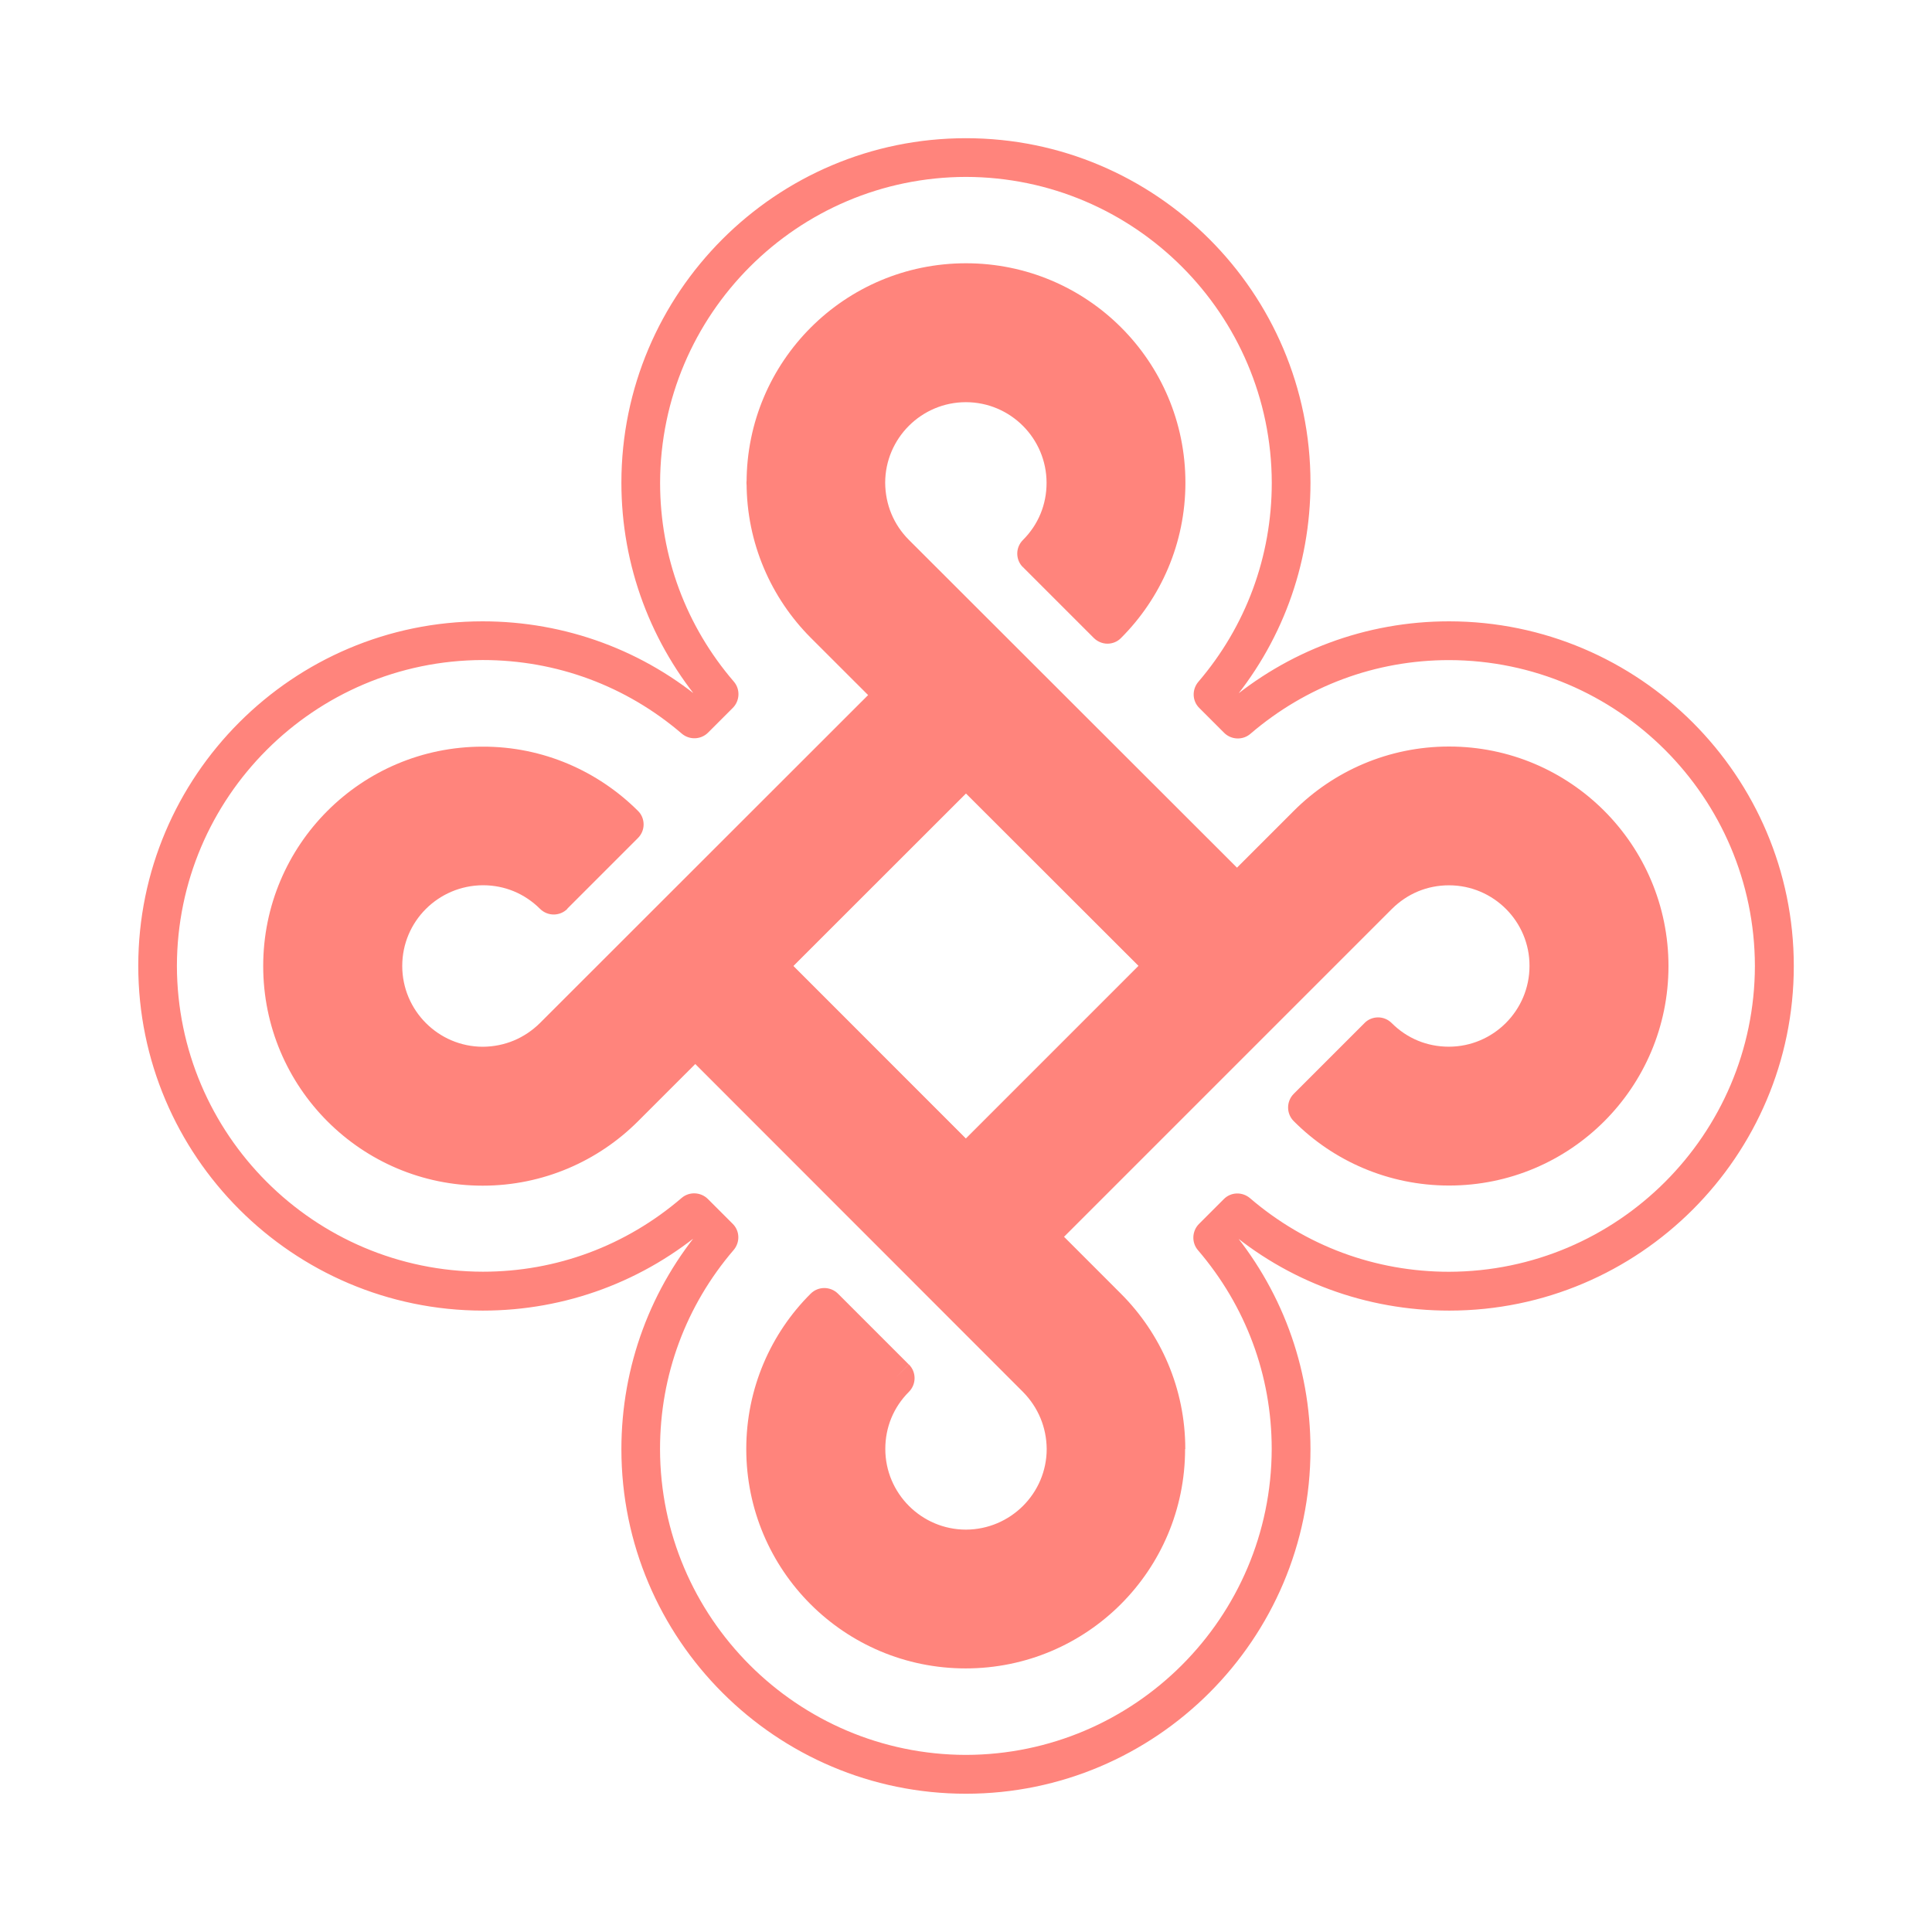
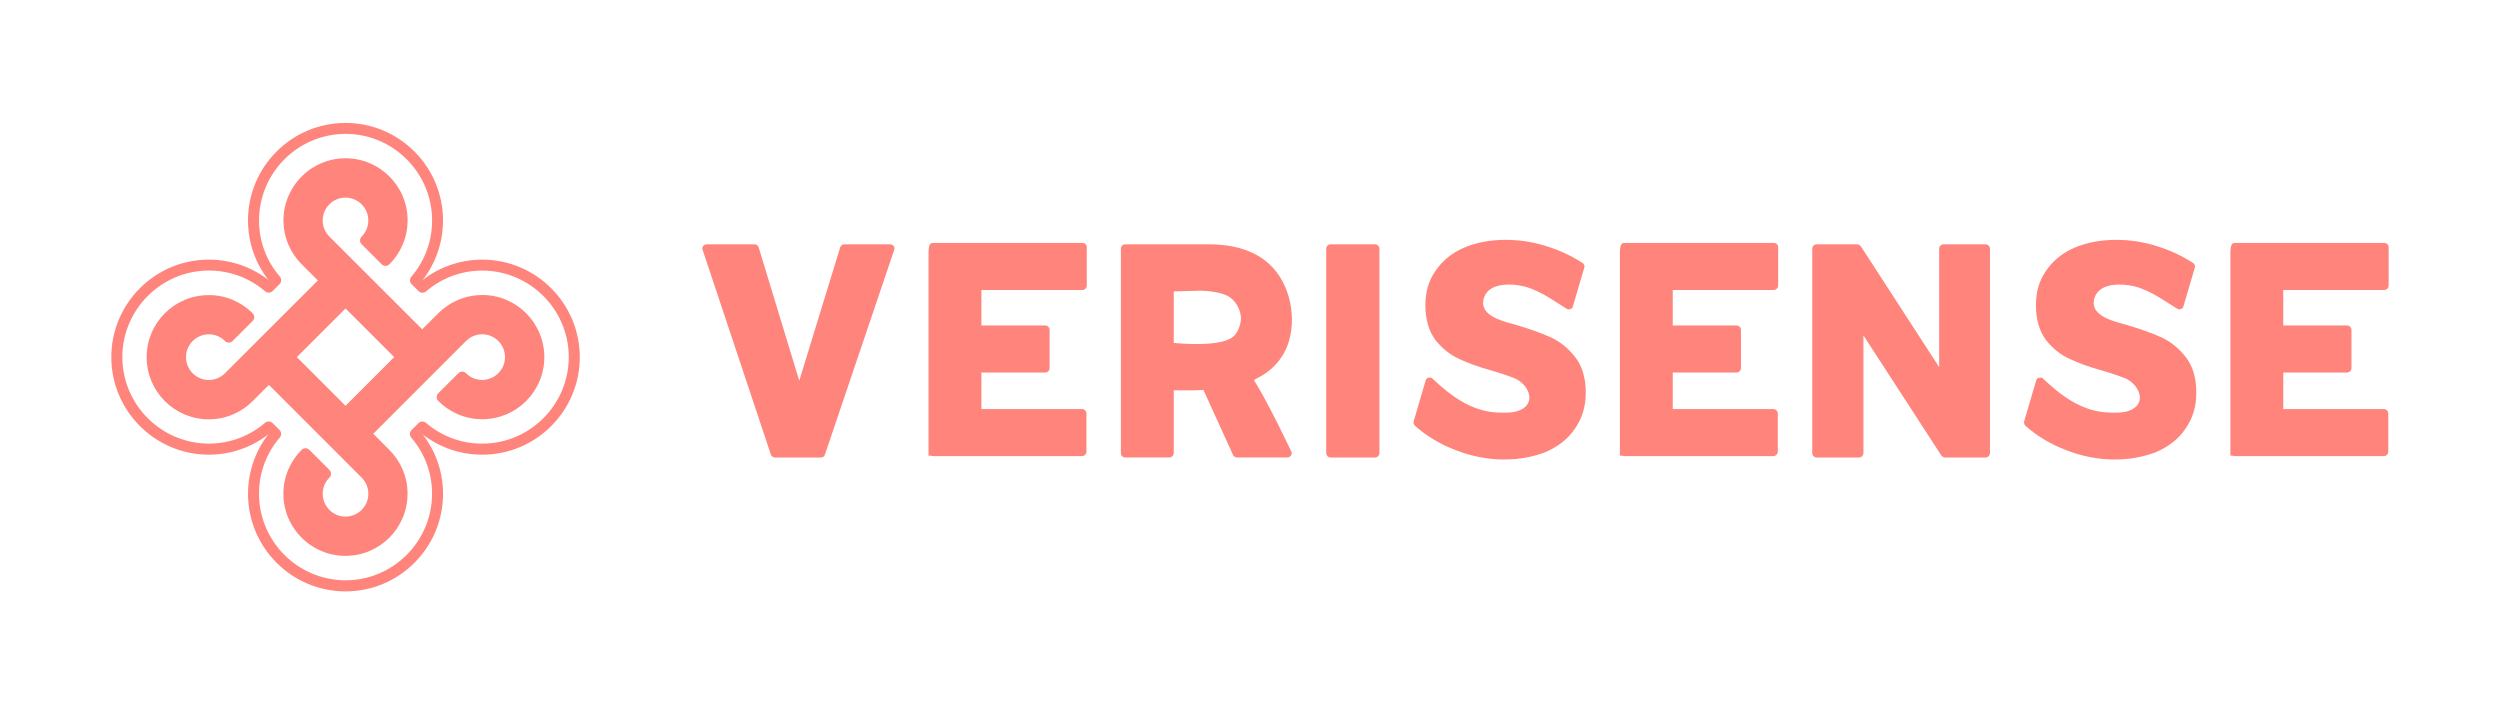
- <svg xmlns="http://www.w3.org/2000/svg" id="_图层_1" data-name="图层 1" viewBox="0 0 300 300">
+ <svg xmlns="http://www.w3.org/2000/svg" id="_图层_1" data-name="图层 1" viewBox="0 0 700 200">
  <defs>
    <style>
      .cls-1 {
-         clip-path: url(#clippath);
-       }
- 
-       .cls-2 {
-         fill: none;
-       }
- 
-       .cls-2, .cls-3 {
+         fill: #ff847c;
        stroke-width: 0px;
      }
- 
-       .cls-4 {
-         clip-path: url(#clippath-1);
-       }
- 
-       .cls-3 {
-         fill: #ff847c;
-       }
    </style>
-     <clipPath id="clippath">
-       <path class="cls-2" d="m575.6,115.92h0c-9.41,0-17.94,3.82-24.11,9.99l-8.83,8.83-50.95-50.9c-2.38-2.38-3.66-5.49-3.69-8.86,0-6.9,5.62-12.53,12.53-12.53s12.53,5.62,12.53,12.53c0,3.37-1.28,6.48-3.66,8.86-.58.58-.89,1.33-.89,2.12s.31,1.57.89,2.12l2.14-2.12-2.12,2.12,10.98,10.98c.55.55,1.33.89,2.12.89s1.57-.31,2.12-.89c6.17-6.17,9.99-14.7,9.99-24.11,0-18.83-15.24-34.07-34.07-34.07s-34.07,15.24-34.07,34.07c0,0,0,.01,0,.02,0,0,0,0,0,0,0,0,0,0,0,0,0,9.37,3.82,17.91,9.99,24.07l8.88,8.87-50.95,50.93c-2.41,2.38-5.49,3.66-8.86,3.69-6.9,0-12.53-5.62-12.53-12.55s5.62-12.5,12.53-12.53c3.37,0,6.46,1.28,8.86,3.66,1.18,1.18,3.09,1.18,4.26,0h-.01s10.97-10.98,10.97-10.98c.58-.58.89-1.33.89-2.12s-.31-1.57-.89-2.12c-6.17-6.14-14.7-9.99-24.11-9.96-18.83,0-34.07,15.24-34.07,34.07s15.24,34.1,34.07,34.1c9.39,0,17.94-3.82,24.11-9.99l8.91-8.9,50.9,50.92c2.38,2.41,3.66,5.52,3.69,8.86,0,6.9-5.62,12.5-12.53,12.53-6.9,0-12.53-5.62-12.53-12.53,0-3.37,1.28-6.48,3.66-8.86,1.18-1.18,1.18-3.09,0-4.26l-2.14,2.12,2.12-2.12-10.98-10.98c-1.18-1.18-3.09-1.18-4.26,0-6.17,6.14-9.99,14.7-9.99,24.11,0,18.83,15.24,34.07,34.07,34.07s34.07-15.24,34.07-34.07h.03c0-9.41-3.82-17.94-9.99-24.11l-8.85-8.85,50.92-50.92c2.41-2.38,5.49-3.66,8.86-3.66,6.9,0,12.53,5.62,12.5,12.53,0,6.9-5.62,12.53-12.53,12.53-3.37,0-6.48-1.28-8.86-3.66-.58-.58-1.33-.89-2.12-.89s-1.57.31-2.12.89l-10.98,10.98c-1.18,1.18-1.18,3.09,0,4.26,6.14,6.17,14.7,9.99,24.11,9.99,18.83,0,34.07-15.24,34.07-34.07s-15.24-34.1-34.07-34.1Zm-75.03,60.88l-26.79-26.8,26.8-26.78,26.8,26.78-26.81,26.81Zm75.05-80.31s-.02,0-.03,0h0c-11.95,0-23.31,3.94-32.61,11.13l-.02-.02c7.19-9.31,11.11-20.69,11.11-32.64,0-29.5-23.98-53.5-53.5-53.5s-53.5,24-53.5,53.5c0,11.95,3.96,23.31,11.14,32.61l-.02.02c-9.31-7.19-20.71-11.11-32.66-11.11-29.47,0-53.47,24-53.47,53.5s24,53.5,53.5,53.53c11.95,0,23.31-3.94,32.61-11.13l.02.02c-7.19,9.31-11.11,20.71-11.11,32.64,0,29.5,24,53.5,53.5,53.5s53.5-24,53.5-53.5c0-11.95-3.94-23.31-11.13-32.61h.01c9.31,7.2,20.72,11.09,32.67,11.09,29.5,0,53.5-24,53.5-53.5s-24-53.5-53.5-53.53Zm-.03,100.99c-11.48,0-22.28-4.03-30.91-11.43-1.2-1.02-2.98-.97-4.08.16l-3.84,3.84c-1.1,1.1-1.18,2.9-.16,4.08,7.4,8.63,11.45,19.4,11.45,30.86-.05,26.2-21.31,47.46-47.49,47.51-26.17-.05-47.46-21.31-47.49-47.49,0-11.48,4.03-22.28,11.43-30.91,1.02-1.2.97-2.98-.16-4.08l-3.84-3.84c-1.1-1.1-2.9-1.18-4.08-.16-8.63,7.4-19.4,11.45-30.86,11.45-26.2-.05-47.46-21.31-47.51-47.49.05-26.17,21.31-47.43,47.49-47.49,11.48,0,22.28,4.03,30.91,11.43,1.2,1.02,2.98.94,4.08-.16l3.84-3.84c1.1-1.1,1.18-2.9.16-4.08-7.4-8.6-11.45-19.4-11.45-30.86.05-26.2,21.31-47.46,47.49-47.51,26.17.05,47.43,21.31,47.49,47.49,0,11.48-4.03,22.3-11.4,30.91-1.02,1.2-.97,2.98.16,4.08l3.84,3.84c1.1,1.1,2.9,1.18,4.08.16,8.63-7.4,19.4-11.45,30.86-11.45h0c26.17.05,47.43,21.31,47.49,47.49-.05,26.17-21.31,47.43-47.49,47.49Z" />
-     </clipPath>
-     <clipPath id="clippath-1">
-       <rect class="cls-2" x="279.42" y="2.57" width="442.29" height="294.86" />
-     </clipPath>
  </defs>
  <g id="SvgjsG2009">
    <g>
-       <path class="cls-3" d="m160.97,85.95c2.93-2.93,4.55-6.82,4.55-10.98,0-8.58-6.98-15.53-15.53-15.53s-15.53,6.98-15.53,15.53c0,4.16,1.62,8.05,4.55,10.98l53.03,53.06-10.98,10.98-53.03-53.06c-5.62-5.62-9.1-13.41-9.1-21.99h0c0-17.15,13.91-31.06,31.06-31.06s31.06,13.91,31.06,31.06c0,8.58-3.48,16.34-9.1,21.96l-10.98-10.96Z" />
-       <path class="cls-3" d="m160.97,85.95l2.12,2.12c3.5-3.48,5.44-8.18,5.44-13.13,0-10.22-8.32-18.54-18.54-18.54s-18.51,8.32-18.54,18.54h0c0,4.94,1.93,9.62,5.44,13.13l50.91,50.94-6.72,6.72-50.94-50.91c-5.1-5.1-8.21-12.11-8.21-19.85,0-.78-.31-1.57-.89-2.12s-1.33-.89-2.12-.89-1.57.31-2.12.89-.89,1.33-.89,2.12h0c0,.78.31,1.57.89,2.12s1.33.89,2.12.89,1.57-.31,2.12-.89.89-1.33.89-2.12c.03-15.51,12.58-28.03,28.06-28.06,15.51.03,28.03,12.58,28.06,28.06,0,7.77-3.14,14.75-8.21,19.85l2.12,2.12,2.12-2.12-10.98-10.98-2.12,2.12,2.12,2.12-2.12-2.12-2.12,2.12,10.98,10.98c.55.55,1.33.89,2.12.89s1.57-.31,2.12-.89c6.17-6.17,9.99-14.7,9.99-24.11,0-18.83-15.24-34.07-34.07-34.07s-34.07,15.24-34.07,34.07c0,.78.31,1.57.89,2.12s1.33.89,2.12.89,1.57-.31,2.12-.89.89-1.33.89-2.12h0c0-.78-.31-1.57-.89-2.12s-1.33-.89-2.12-.89-1.57.31-2.12.89-.89,1.33-.89,2.12c0,9.39,3.82,17.94,9.99,24.11l53.06,53.03c1.18,1.18,3.09,1.18,4.26,0l10.98-10.98c.55-.55.89-1.33.89-2.12s-.31-1.57-.89-2.12l-53.08-53.03c-2.38-2.38-3.66-5.49-3.69-8.86h0c0-6.9,5.62-12.53,12.53-12.53s12.53,5.62,12.53,12.53c0,3.37-1.28,6.48-3.66,8.86-.58.58-.89,1.33-.89,2.12s.31,1.57.89,2.12l2.14-2.12Z" />
-       <path class="cls-3" d="m214,160.97c2.93,2.93,6.82,4.55,10.98,4.55,8.55,0,15.53-6.98,15.53-15.53s-6.96-15.53-15.51-15.53h0c-4.16,0-8.05,1.62-10.98,4.55l-53.06,53.03-10.98-10.98,53.06-53.03c5.62-5.62,13.39-9.1,21.96-9.1h0c17.15,0,31.06,13.91,31.06,31.09s-13.91,31.06-31.06,31.06c-8.58,0-16.34-3.48-21.96-9.1l10.96-11.01Z" />
-       <path class="cls-3" d="m214,160.97l-2.12,2.12c3.48,3.5,8.18,5.44,13.13,5.44,10.22,0,18.54-8.32,18.54-18.54s-8.29-18.54-18.51-18.54c-.81,0-1.57.31-2.12.89-.58.58-.89,1.33-.89,2.12h3.01v-3.01c-4.94,0-9.62,1.93-13.13,5.41h0l-50.94,50.94-6.72-6.72,50.91-50.94c5.1-5.07,12.08-8.21,19.85-8.21,1.39,0,2.61-.97,2.93-2.33.31-1.36-.34-2.77-1.6-3.37h0l-1.33,2.69v3.01c15.51.03,28.03,12.58,28.06,28.08-.03,15.51-12.58,28.03-28.06,28.06-7.77,0-14.75-3.14-19.85-8.21l-2.12,2.12,2.12,2.12,10.98-10.98-2.14-2.14-2.12,2.12,2.12-2.12-2.12-2.12-10.98,10.98c-1.18,1.18-1.18,3.09,0,4.26,6.14,6.17,14.7,9.99,24.11,9.99,18.83,0,34.07-15.24,34.07-34.07s-15.24-34.1-34.07-34.1c-1.39,0-2.61.97-2.93,2.33-.31,1.36.34,2.77,1.6,3.37h0l1.33-2.69v-3.01c-9.41,0-17.94,3.82-24.11,9.99l-53.03,53.03c-.55.55-.89,1.33-.89,2.12s.31,1.57.89,2.12l10.98,10.98c1.18,1.18,3.09,1.18,4.26,0l53.03-53.03h0c2.41-2.38,5.49-3.66,8.86-3.66.78,0,1.57-.31,2.12-.89s.89-1.33.89-2.12h-3.01v3.01c6.9,0,12.53,5.62,12.5,12.53,0,6.9-5.62,12.53-12.53,12.53-3.37,0-6.48-1.28-8.86-3.66-.58-.58-1.33-.89-2.12-.89s-1.57.31-2.12.89l2.12,2.12Z" />
-       <path class="cls-3" d="m85.95,139c-2.95-2.93-6.82-4.55-10.98-4.55-8.58,0-15.53,6.98-15.53,15.53s6.96,15.53,15.53,15.56h0c4.16,0,8.05-1.62,10.98-4.55l53.06-53.06,10.98,10.98-53.06,53.03c-5.62,5.62-13.41,9.1-21.99,9.1h0c-17.18,0-31.06-13.91-31.06-31.09s13.91-31.06,31.06-31.06c8.58,0,16.34,3.48,21.96,9.1l-10.96,11.01Z" />
-       <path class="cls-3" d="m85.95,139l2.12-2.12c-3.48-3.5-8.18-5.44-13.13-5.44-10.22,0-18.54,8.32-18.54,18.54s8.29,18.54,18.54,18.57c.81,0,1.57-.31,2.12-.89.58-.58.89-1.33.89-2.12h-3.01v3.01c4.94,0,9.62-1.94,13.13-5.44h0l50.94-50.94,6.72,6.72-50.91,50.94h0c-5.1,5.07-12.11,8.21-19.85,8.24-1.33,0-2.48.86-2.88,2.12s.1,2.64,1.2,3.37h0l1.67-2.48v-3.01c-15.51-.05-28.03-12.58-28.06-28.08.03-15.51,12.55-28.03,28.06-28.06,7.77,0,14.75,3.14,19.85,8.21l2.12-2.12-2.12-2.12-10.98,10.98,2.12,2.12,2.12-2.12-2.12,2.12,2.12,2.12,10.98-10.98c.58-.58.89-1.33.89-2.12s-.31-1.57-.89-2.12c-6.17-6.14-14.7-9.99-24.11-9.96-18.83,0-34.07,15.24-34.07,34.07s15.24,34.1,34.07,34.1c1.33,0,2.48-.86,2.88-2.12s-.1-2.64-1.2-3.37h0l-1.67,2.48v3.01c9.39,0,17.94-3.82,24.11-9.99h0l53.06-53.03c1.18-1.18,1.18-3.09,0-4.26l-10.98-10.98c-1.18-1.18-3.09-1.18-4.26,0l-53.03,53h0c-2.41,2.38-5.49,3.66-8.86,3.69-.78,0-1.57.31-2.12.89s-.89,1.33-.89,2.12h3.01v-3.01c-6.9,0-12.53-5.62-12.53-12.55s5.62-12.5,12.53-12.53c3.37,0,6.46,1.28,8.86,3.66,1.18,1.18,3.09,1.18,4.26,0l-2.14-2.12Z" />
-       <path class="cls-3" d="m225.01,99.49h-3.01,3.01v-3.01c-12.89,0-25.1,4.58-34.78,12.89l1.96,2.27,2.12-2.12-3.84-3.84-2.12,2.12,2.27,1.96c8.32-9.67,12.87-21.91,12.87-34.8h0c0-29.5-23.98-53.5-53.5-53.5s-53.5,24-53.5,53.5c0,12.89,4.6,25.1,12.89,34.78l2.27-1.96-2.12-2.12-3.84,3.84,2.12,2.12,1.96-2.27c-9.67-8.32-21.94-12.87-34.83-12.87-29.47,0-53.47,24-53.47,53.5s24,53.5,53.5,53.53c.78,0,1.57-.31,2.12-.89s.89-1.33.89-2.12h-3.01v3.01c12.89,0,25.1-4.58,34.78-12.89l-1.96-2.27-2.12,2.12,3.84,3.84,2.12-2.12-2.27-1.96c-8.32,9.67-12.87,21.94-12.87,34.8,0,29.5,24,53.5,53.5,53.5s53.5-24,53.5-53.5c0-.78-.31-1.57-.89-2.12s-1.33-.89-2.12-.89h0v3.01h3.01c0-12.89-4.58-25.1-12.89-34.78l-2.27,1.96,2.12,2.12,3.84-3.84-2.12-2.12-1.96,2.27c9.67,8.34,21.94,12.87,34.83,12.87h0c29.5,0,53.5-24,53.5-53.5s-24-53.5-53.5-53.53c-.78,0-1.57.31-2.12.89s-.89,1.33-.89,2.12h2.98v3.01c26.17.05,47.43,21.31,47.49,47.49-.05,26.17-21.31,47.43-47.49,47.49h0c-11.48,0-22.28-4.03-30.91-11.43-1.2-1.02-2.98-.97-4.08.16l-3.84,3.84c-1.1,1.1-1.18,2.9-.16,4.08,7.4,8.63,11.45,19.4,11.45,30.86,0,.78.31,1.57.89,2.12s1.33.89,2.12.89h0v-3.01h-3.01c-.05,26.2-21.31,47.46-47.49,47.51-26.17-.05-47.46-21.31-47.49-47.49,0-11.48,4.03-22.28,11.43-30.91,1.02-1.2.97-2.98-.16-4.08l-3.84-3.84c-1.1-1.1-2.9-1.18-4.08-.16-8.63,7.4-19.4,11.45-30.86,11.45-.78,0-1.57.31-2.12.89s-.89,1.33-.89,2.12h3.01v-3.01c-26.2-.05-47.46-21.31-47.51-47.49.05-26.17,21.31-47.43,47.49-47.49,11.48,0,22.28,4.03,30.91,11.43,1.2,1.02,2.98.94,4.08-.16l3.84-3.84c1.1-1.1,1.18-2.9.16-4.08-7.4-8.6-11.45-19.4-11.45-30.86.05-26.2,21.31-47.46,47.49-47.51,26.17.05,47.43,21.31,47.49,47.49h0c0,11.48-4.03,22.3-11.4,30.91-1.02,1.2-.97,2.98.16,4.08l3.84,3.84c1.1,1.1,2.9,1.18,4.08.16,8.63-7.4,19.4-11.45,30.86-11.45.78,0,1.57-.31,2.12-.89s.89-1.33.89-2.12h-3.01v3.01-3.01Z" />
-       <path class="cls-3" d="m139,214c-2.93,2.93-4.55,6.82-4.55,10.98,0,8.55,6.98,15.53,15.53,15.53s15.53-6.96,15.53-15.53h0c0-4.16-1.62-8.05-4.55-10.98l-53.06-53.03,10.98-10.98,53.06,53.06c5.62,5.62,9.1,13.39,9.1,21.96h0c0,17.15-13.91,31.06-31.06,31.06s-31.06-13.91-31.06-31.06c0-8.58,3.48-16.34,9.1-21.96l10.98,10.96Z" />
-       <path class="cls-3" d="m139,214l-2.12-2.12c-3.48,3.48-5.44,8.18-5.41,13.1,0,10.22,8.32,18.54,18.54,18.54s18.54-8.29,18.54-18.54c0-.81-.31-1.57-.89-2.12-.58-.58-1.33-.89-2.12-.89h0v3.01h3.01c0-4.94-1.94-9.62-5.41-13.13h0l-50.96-50.89,6.72-6.75,50.91,50.94c5.1,5.1,8.24,12.08,8.24,19.85,0,1.41.97,2.61,2.33,2.93s2.77-.37,3.37-1.62h0l-2.72-1.31h-3.01c-.03,15.51-12.58,28.03-28.06,28.06-15.51-.03-28.03-12.58-28.06-28.06,0-7.77,3.14-14.75,8.21-19.85l-2.12-2.12-2.12,2.12,10.98,10.98,2.14-2.14-2.12-2.12,2.12,2.12,2.12-2.12-10.98-10.98c-1.18-1.18-3.09-1.18-4.26,0-6.17,6.14-9.99,14.7-9.99,24.11,0,18.83,15.24,34.07,34.07,34.07s34.07-15.24,34.07-34.07c0-1.41-.97-2.61-2.33-2.93s-2.77.37-3.37,1.62h0l2.72,1.31h3.01c0-9.41-3.82-17.94-9.99-24.11l-53.03-53.06c-.58-.58-1.33-.89-2.12-.89s-1.57.31-2.12.89l-10.98,10.98c-1.18,1.18-1.18,3.09,0,4.26l53.03,53.06h0c2.38,2.41,3.66,5.52,3.69,8.86,0,.78.31,1.57.89,2.12s1.33.89,2.12.89h0v-3.01h-3.01c0,6.9-5.62,12.5-12.53,12.53-6.9,0-12.53-5.62-12.53-12.53,0-3.37,1.28-6.48,3.66-8.86,1.18-1.18,1.18-3.09,0-4.26l-2.14,2.12Z" />
-       <path class="cls-3" d="m149.96,181.05l2.12-2.12-28.95-28.95,26.83-26.8,26.83,26.8-28.95,28.95,2.12,2.12,2.12-2.12-2.12,2.12,2.12,2.12,31.06-31.06c.55-.55.89-1.33.89-2.12s-.31-1.57-.89-2.12l-31.06-31.09c-1.18-1.18-3.09-1.18-4.26,0l-31.06,31.06c-1.18,1.18-1.18,3.09,0,4.26l31.09,31.09c.55.55,1.33.89,2.12.89s1.57-.31,2.12-.89l-2.12-2.14Z" />
+       <path class="cls-1" d="m102.35,67.32c1.49-1.49,2.32-3.48,2.32-5.6,0-4.38-3.56-7.92-7.92-7.92s-7.92,3.56-7.92,7.92c0,2.12.83,4.11,2.32,5.6l27.06,27.07-5.6,5.6-27.06-27.07c-2.87-2.87-4.64-6.84-4.64-11.22h0c0-8.75,7.1-15.85,15.85-15.85s15.85,7.1,15.85,15.85c0,4.38-1.77,8.34-4.64,11.21l-5.6-5.59Z" />
+       <path class="cls-1" d="m102.35,67.32l1.08,1.08c1.79-1.77,2.77-4.18,2.77-6.7,0-5.22-4.24-9.46-9.46-9.46s-9.45,4.24-9.46,9.46h0c0,2.52.99,4.91,2.77,6.7l25.98,25.99-3.43,3.43-25.99-25.98c-2.6-2.6-4.19-6.18-4.19-10.13,0-.4-.16-.8-.45-1.08s-.68-.45-1.08-.45-.8.16-1.08.45-.45.68-.45,1.08h0c0,.4.16.8.45,1.08s.68.45,1.08.45.8-.16,1.08-.45.45-.68.45-1.08c.01-7.91,6.42-14.3,14.32-14.32,7.91.01,14.3,6.42,14.32,14.32,0,3.96-1.6,7.52-4.19,10.13l1.08,1.08,1.08-1.08-5.6-5.6-1.08,1.08,1.08,1.08-1.08-1.08-1.08,1.08,5.6,5.6c.28.28.68.45,1.08.45s.8-.16,1.08-.45c3.15-3.15,5.1-7.5,5.1-12.3,0-9.61-7.78-17.38-17.38-17.38s-17.38,7.78-17.38,17.38c0,.4.16.8.45,1.08s.68.45,1.08.45.8-.16,1.08-.45.45-.68.45-1.08h0c0-.4-.16-.8-.45-1.08s-.68-.45-1.08-.45-.8.16-1.08.45-.45.68-.45,1.08c0,4.79,1.95,9.15,5.1,12.3l27.07,27.06c.6.6,1.57.6,2.17,0l5.6-5.6c.28-.28.45-.68.45-1.08s-.16-.8-.45-1.08l-27.08-27.06c-1.21-1.21-1.87-2.8-1.88-4.52h0c0-3.52,2.87-6.39,6.39-6.39s6.39,2.87,6.39,6.39c0,1.72-.65,3.31-1.87,4.52-.29.29-.45.68-.45,1.08s.16.8.45,1.08l1.09-1.08Z" />
+       <path class="cls-1" d="m129.41,105.6c1.49,1.49,3.48,2.32,5.6,2.32,4.36,0,7.92-3.56,7.92-7.92s-3.55-7.92-7.91-7.92h0c-2.12,0-4.11.83-5.6,2.32l-27.07,27.06-5.6-5.6,27.07-27.06c2.87-2.87,6.83-4.64,11.21-4.64h0c8.75,0,15.85,7.1,15.85,15.86s-7.1,15.85-15.85,15.85c-4.38,0-8.34-1.77-11.21-4.64l5.59-5.62Z" />
+       <path class="cls-1" d="m129.41,105.6l-1.08,1.08c1.77,1.79,4.18,2.77,6.7,2.77,5.22,0,9.46-4.24,9.46-9.46s-4.23-9.46-9.45-9.46c-.41,0-.8.16-1.08.45-.29.29-.45.68-.45,1.08h1.53v-1.53c-2.52,0-4.91.99-6.7,2.76h0l-25.99,25.99-3.43-3.43,25.98-25.99c2.6-2.59,6.16-4.19,10.13-4.19.71,0,1.33-.49,1.49-1.19.16-.69-.17-1.41-.81-1.72h0l-.68,1.37v1.53c7.91.01,14.3,6.42,14.32,14.33-.01,7.91-6.42,14.3-14.32,14.32-3.96,0-7.52-1.6-10.13-4.19l-1.08,1.08,1.08,1.08,5.6-5.6-1.09-1.09-1.08,1.08,1.08-1.08-1.08-1.08-5.6,5.6c-.6.6-.6,1.57,0,2.17,3.14,3.15,7.5,5.1,12.3,5.1,9.61,0,17.38-7.78,17.38-17.38s-7.78-17.4-17.38-17.4c-.71,0-1.33.49-1.49,1.19-.16.69.17,1.41.81,1.72h0l.68-1.37v-1.53c-4.8,0-9.15,1.95-12.3,5.1l-27.06,27.06c-.28.28-.45.68-.45,1.08s.16.8.45,1.08l5.6,5.6c.6.6,1.57.6,2.17,0l27.06-27.06h0c1.23-1.21,2.8-1.87,4.52-1.87.4,0,.8-.16,1.08-.45s.45-.68.45-1.08h-1.53v1.53c3.52,0,6.39,2.87,6.38,6.39,0,3.52-2.87,6.39-6.39,6.39-1.72,0-3.31-.65-4.52-1.87-.29-.29-.68-.45-1.08-.45s-.8.16-1.08.45l1.08,1.08Z" />
+       <path class="cls-1" d="m64.07,94.39c-1.51-1.49-3.48-2.32-5.6-2.32-4.38,0-7.92,3.56-7.92,7.92s3.55,7.92,7.92,7.94h0c2.12,0,4.11-.83,5.6-2.32l27.07-27.07,5.6,5.6-27.07,27.06c-2.87,2.87-6.84,4.64-11.22,4.64h0c-8.77,0-15.85-7.1-15.85-15.86s7.1-15.85,15.85-15.85c4.38,0,8.34,1.77,11.21,4.64l-5.59,5.62Z" />
+       <path class="cls-1" d="m64.07,94.39l1.08-1.08c-1.77-1.79-4.18-2.77-6.7-2.77-5.22,0-9.46,4.24-9.46,9.46s4.23,9.46,9.46,9.47c.41,0,.8-.16,1.08-.45.29-.29.45-.68.45-1.08h-1.53v1.53c2.52,0,4.91-.99,6.7-2.77h0l25.99-25.99,3.43,3.43-25.98,25.99h0c-2.6,2.59-6.18,4.19-10.13,4.2-.68,0-1.27.44-1.47,1.08s.05,1.35.61,1.72h0l.85-1.27v-1.53c-7.91-.03-14.3-6.42-14.32-14.33.01-7.91,6.4-14.3,14.32-14.32,3.96,0,7.52,1.6,10.13,4.19l1.08-1.08-1.08-1.08-5.6,5.6,1.08,1.08,1.08-1.08-1.08,1.08,1.08,1.08,5.6-5.6c.29-.29.45-.68.45-1.08s-.16-.8-.45-1.08c-3.15-3.14-7.5-5.1-12.3-5.08-9.61,0-17.38,7.78-17.38,17.38s7.78,17.4,17.38,17.4c.68,0,1.27-.44,1.47-1.08s-.05-1.35-.61-1.72h0l-.85,1.27v1.53c4.79,0,9.15-1.95,12.3-5.1h0l27.07-27.06c.6-.6.6-1.57,0-2.17l-5.6-5.6c-.6-.6-1.57-.6-2.17,0l-27.06,27.04h0c-1.23,1.21-2.8,1.87-4.52,1.88-.4,0-.8.16-1.08.45s-.45.68-.45,1.08h1.53v-1.53c-3.52,0-6.39-2.87-6.39-6.4s2.87-6.38,6.39-6.39c1.72,0,3.3.65,4.52,1.87.6.6,1.57.6,2.17,0l-1.09-1.08Z" />
+       <path class="cls-1" d="m135.02,74.23h-1.53,1.53v-1.53c-6.58,0-12.81,2.33-17.74,6.58l1,1.16,1.08-1.08-1.96-1.96-1.08,1.08,1.16,1c4.24-4.94,6.56-11.18,6.56-17.76h0c0-15.05-12.23-27.3-27.3-27.3s-27.3,12.25-27.3,27.3c0,6.58,2.35,12.81,6.58,17.74l1.16-1-1.08-1.08-1.96,1.96,1.08,1.08,1-1.16c-4.94-4.24-11.19-6.56-17.77-6.56-15.04,0-27.28,12.25-27.28,27.3s12.25,27.3,27.3,27.31c.4,0,.8-.16,1.08-.45s.45-.68.45-1.08h-1.53v1.53c6.58,0,12.81-2.33,17.74-6.58l-1-1.16-1.08,1.08,1.96,1.96,1.08-1.08-1.16-1c-4.24,4.94-6.56,11.19-6.56,17.76,0,15.05,12.25,27.3,27.3,27.3s27.3-12.25,27.3-27.3c0-.4-.16-.8-.45-1.08s-.68-.45-1.08-.45h0v1.53h1.53c0-6.58-2.33-12.81-6.58-17.74l-1.16,1,1.08,1.08,1.96-1.96-1.08-1.08-1,1.16c4.94,4.26,11.19,6.56,17.77,6.56h0c15.05,0,27.3-12.25,27.3-27.3s-12.25-27.3-27.3-27.31c-.4,0-.8.16-1.08.45s-.45.68-.45,1.08h1.52v1.53c13.35.03,24.2,10.87,24.23,24.23-.03,13.35-10.87,24.2-24.23,24.23h0c-5.86,0-11.37-2.05-15.77-5.83-.61-.52-1.52-.49-2.08.08l-1.96,1.96c-.56.56-.6,1.48-.08,2.08,3.78,4.4,5.84,9.9,5.84,15.74,0,.4.16.8.45,1.08s.68.45,1.08.45h0v-1.53h-1.53c-.03,13.37-10.87,24.21-24.23,24.24-13.35-.03-24.21-10.87-24.23-24.23,0-5.86,2.05-11.37,5.83-15.77.52-.61.49-1.52-.08-2.08l-1.96-1.96c-.56-.56-1.48-.6-2.08-.08-4.4,3.78-9.9,5.84-15.74,5.84-.4,0-.8.16-1.08.45s-.45.68-.45,1.08h1.53v-1.53c-13.37-.03-24.21-10.87-24.24-24.23.03-13.35,10.87-24.2,24.23-24.23,5.86,0,11.37,2.05,15.77,5.83.61.52,1.52.48,2.08-.08l1.96-1.96c.56-.56.6-1.48.08-2.08-3.78-4.39-5.84-9.9-5.84-15.74.03-13.37,10.87-24.21,24.23-24.24,13.35.03,24.2,10.87,24.23,24.23h0c0,5.86-2.05,11.38-5.82,15.77-.52.61-.49,1.52.08,2.08l1.96,1.96c.56.56,1.48.6,2.08.08,4.4-3.78,9.9-5.84,15.74-5.84.4,0,.8-.16,1.08-.45s.45-.68.45-1.08h-1.53v1.53-1.53Z" />
+       <path class="cls-1" d="m91.14,132.65c-1.49,1.49-2.32,3.48-2.32,5.6,0,4.36,3.56,7.92,7.92,7.92s7.92-3.55,7.92-7.92h0c0-2.12-.83-4.11-2.32-5.6l-27.07-27.06,5.6-5.6,27.07,27.07c2.87,2.87,4.64,6.83,4.64,11.21h0c0,8.75-7.1,15.85-15.85,15.85s-15.85-7.1-15.85-15.85c0-4.38,1.77-8.34,4.64-11.21l5.6,5.59Z" />
+       <path class="cls-1" d="m91.14,132.65l-1.08-1.08c-1.77,1.77-2.77,4.18-2.76,6.68,0,5.22,4.24,9.46,9.46,9.46s9.46-4.23,9.46-9.46c0-.41-.16-.8-.45-1.08-.29-.29-.68-.45-1.08-.45h0v1.53h1.53c0-2.52-.99-4.91-2.76-6.7h0l-26-25.96,3.43-3.44,25.98,25.99c2.6,2.6,4.2,6.16,4.2,10.13,0,.72.49,1.33,1.19,1.49s1.41-.19,1.72-.83h0l-1.39-.67h-1.53c-.01,7.91-6.42,14.3-14.32,14.32-7.91-.01-14.3-6.42-14.32-14.32,0-3.96,1.6-7.52,4.19-10.13l-1.08-1.08-1.08,1.08,5.6,5.6,1.09-1.09-1.08-1.08,1.08,1.08,1.08-1.08-5.6-5.6c-.6-.6-1.57-.6-2.17,0-3.15,3.14-5.1,7.5-5.1,12.3,0,9.61,7.78,17.38,17.38,17.38s17.38-7.78,17.38-17.38c0-.72-.49-1.33-1.19-1.49s-1.41.19-1.72.83h0l1.39.67h1.53c0-4.8-1.95-9.15-5.1-12.3l-27.06-27.07c-.29-.29-.68-.45-1.08-.45s-.8.16-1.08.45l-5.6,5.6c-.6.6-.6,1.57,0,2.17l27.06,27.07h0c1.21,1.23,1.87,2.81,1.88,4.52,0,.4.16.8.45,1.08s.68.45,1.08.45h0v-1.53h-1.53c0,3.52-2.87,6.38-6.39,6.39-3.52,0-6.39-2.87-6.39-6.39,0-1.72.65-3.31,1.87-4.52.6-.6.6-1.57,0-2.17l-1.09,1.08Z" />
+       <path class="cls-1" d="m96.73,115.84l1.08-1.08-14.77-14.77,13.69-13.67,13.69,13.67-14.77,14.77,1.08,1.08,1.08-1.08-1.08,1.08,1.08,1.08,15.85-15.85c.28-.28.45-.68.45-1.08s-.16-.8-.45-1.08l-15.85-15.86c-.6-.6-1.57-.6-2.17,0l-15.85,15.85c-.6.6-.6,1.57,0,2.17l15.86,15.86c.28.28.68.45,1.08.45s.8-.16,1.08-.45l-1.08-1.09Z" />
    </g>
  </g>
+   <g id="SvgjsG2010">
+     <path class="cls-1" d="m217.01,128.1c-.48,0-.96-.29-1.15-.76l-19.1-57.3c-.19-.38-.1-.76.1-1.15.29-.29.67-.48,1.05-.48h13.37c.48,0,.96.29,1.15.86l11.36,37.34,11.46-37.34c.19-.57.67-.86,1.15-.86h12.8c.38,0,.76.19,1.05.48.19.38.29.76.1,1.15l-19.39,57.3c-.19.48-.57.76-1.15.76h-12.8Zm42.98,0v-57.21c0-2.39.48-2.87,1.24-2.87h41.83c.67,0,1.24.48,1.24,1.15v10.79c0,.67-.57,1.24-1.24,1.24h-28.27v9.93h17.86c.67,0,1.24.57,1.24,1.24v10.7c0,.67-.57,1.24-1.24,1.24h-17.86v10.22h28.17c.67,0,1.24.57,1.24,1.24v10.7c0,.67-.57,1.24-1.24,1.24h-41.73c-.76,0-1.24-.57-1.24.38Zm55.1,0c-.76,0-1.24-.57-1.24-1.24v-57.21c0-.67.48-1.24,1.24-1.24h23.3c7.26,0,12.99,1.81,17,5.54,5.92,5.35,7.93,15.47,5.06,22.92-1.05,2.67-2.87,5.16-5.16,6.97-1.34,1.05-2.77,1.81-4.2,2.58,4.11,6.49,10.31,19.67,10.31,19.67.1.19.29.48.29.76,0,.67-.57,1.24-1.24,1.24h-14.13c-.38,0-.86-.29-1.05-.67l-8.31-18.24c-2.96.19-5.25.1-8.31.1v17.57c0,.67-.57,1.24-1.24,1.24h-12.32Zm13.56-32.09s12.03,1.34,16.24-1.43c1.62-1.05,2.58-3.63,2.58-5.54-.1-2.1-1.15-4.3-2.87-5.63-1.81-1.53-6.3-2.01-8.6-2.01l-7.35.19v14.42h0Zm43.93,32.09c-.67,0-1.24-.57-1.24-1.24v-57.21c0-.67.57-1.24,1.24-1.24h12.42c.67,0,1.24.57,1.24,1.24v57.21c0,.67-.57,1.24-1.24,1.24h-12.42Zm48.71.57c-4.58,0-9.17-.86-13.56-2.58-4.39-1.62-8.31-4.01-11.56-6.88-.38-.38-.48-.96-.29-1.43l3.34-11.36c.19-.38.48-.67.86-.67.38-.1.76,0,1.05.29,5.06,4.78,10.79,9.07,17.95,9.45,1.91.1,4.01.19,5.83-.38,5.63-1.81,3.25-7.54-.96-9.26-1.43-.57-3.44-1.24-6.02-2.01-3.82-1.05-6.97-2.2-9.36-3.34-2.58-1.15-4.78-2.96-6.69-5.35-1.81-2.48-2.77-5.73-2.77-9.65s.96-6.97,2.87-9.74,4.58-4.97,7.93-6.4,7.26-2.2,11.65-2.2c3.92,0,7.74.57,11.56,1.81,3.72,1.15,7.07,2.77,10.03,4.68.48.38.67.96.38,1.53l-3.15,10.7c-.1.38-.38.57-.76.67-.29.1-.67.1-.96-.1-4.3-2.67-8.6-5.92-13.66-6.59-3.34-.48-8.4-.29-9.55,3.72-1.43,5.16,6.11,6.49,9.55,7.54,3.82,1.15,6.97,2.29,9.45,3.44,2.58,1.24,4.87,3.15,6.69,5.54,1.91,2.48,2.87,5.83,2.87,9.84s-1.05,7.26-3.06,10.12c-1.91,2.87-4.68,4.97-8.12,6.49-3.44,1.34-7.26,2.1-11.56,2.1h0Zm32.28-.57v-57.21c0-2.39.48-2.87,1.24-2.87h41.83c.67,0,1.24.48,1.24,1.15v10.79c0,.67-.57,1.24-1.24,1.24h-28.27v9.93h17.86c.67,0,1.24.57,1.24,1.24v10.7c0,.67-.57,1.24-1.24,1.24h-17.86v10.22h28.17c.67,0,1.24.57,1.24,1.24v10.7c0,.67-.57,1.24-1.24,1.24h-41.73c-.76,0-1.24-.57-1.24.38h0Zm55.1,0c-.67,0-1.24-.57-1.24-1.24v-57.21c0-.67.57-1.24,1.24-1.24h11.27c.38,0,.76.19,1.05.48l21.97,33.9v-33.14c0-.67.57-1.24,1.24-1.24h11.75c.67,0,1.24.57,1.24,1.24v57.21c0,.67-.57,1.24-1.24,1.24h-11.27c-.38,0-.76-.19-1.05-.48l-21.87-33.71v32.95c0,.67-.57,1.24-1.24,1.24h-11.84,0Zm83.56.57c-4.58,0-9.17-.86-13.56-2.58-4.39-1.62-8.31-4.01-11.56-6.88-.38-.38-.48-.96-.29-1.43l3.34-11.36c.19-.38.48-.67.86-.67.38-.1.76,0,1.05.29,5.06,4.78,10.79,9.07,17.95,9.45,1.91.1,4.01.19,5.83-.38,5.63-1.81,3.25-7.54-.95-9.26-1.43-.57-3.44-1.24-6.02-2.01-3.82-1.05-6.97-2.2-9.36-3.34-2.58-1.15-4.78-2.96-6.69-5.35-1.81-2.48-2.77-5.73-2.77-9.65s.95-6.97,2.87-9.74,4.58-4.97,7.93-6.4,7.26-2.2,11.65-2.2c3.92,0,7.74.57,11.56,1.81,3.72,1.15,7.07,2.77,10.03,4.68.48.38.67.96.38,1.53l-3.15,10.7c-.1.38-.38.57-.76.67-.29.1-.67.1-.95-.1-4.3-2.67-8.6-5.92-13.66-6.59-3.34-.48-8.4-.29-9.55,3.72-1.43,5.16,6.11,6.49,9.55,7.54,3.82,1.15,6.97,2.29,9.45,3.44,2.58,1.24,4.87,3.15,6.69,5.54,1.91,2.48,2.87,5.83,2.87,9.84s-1.05,7.26-3.06,10.12c-1.91,2.87-4.68,4.97-8.12,6.49-3.44,1.34-7.26,2.1-11.56,2.1h0Zm32.28-.57v-57.21c0-2.39.48-2.87,1.24-2.87h41.83c.67,0,1.24.48,1.24,1.15v10.79c0,.67-.57,1.24-1.24,1.24h-28.27v9.93h17.86c.67,0,1.24.57,1.24,1.24v10.7c0,.67-.57,1.24-1.24,1.24h-17.86v10.22h28.17c.67,0,1.24.57,1.24,1.24v10.7c0,.67-.57,1.24-1.24,1.24h-41.73c-.76,0-1.24-.57-1.24.38h0Z" />
+   </g>
</svg>
